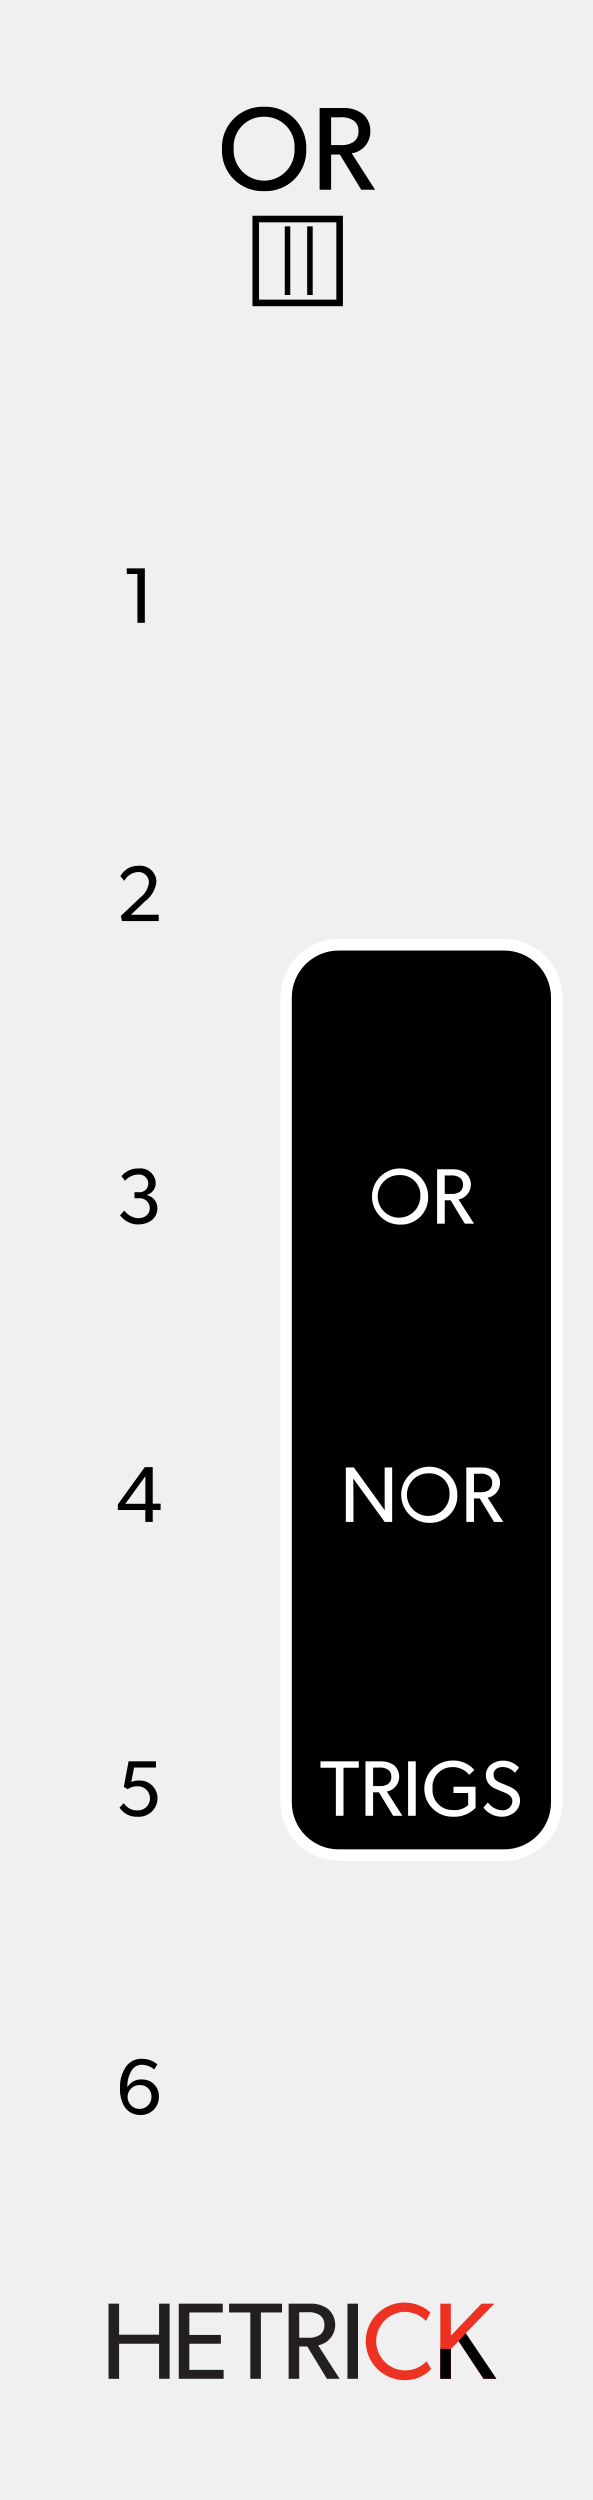
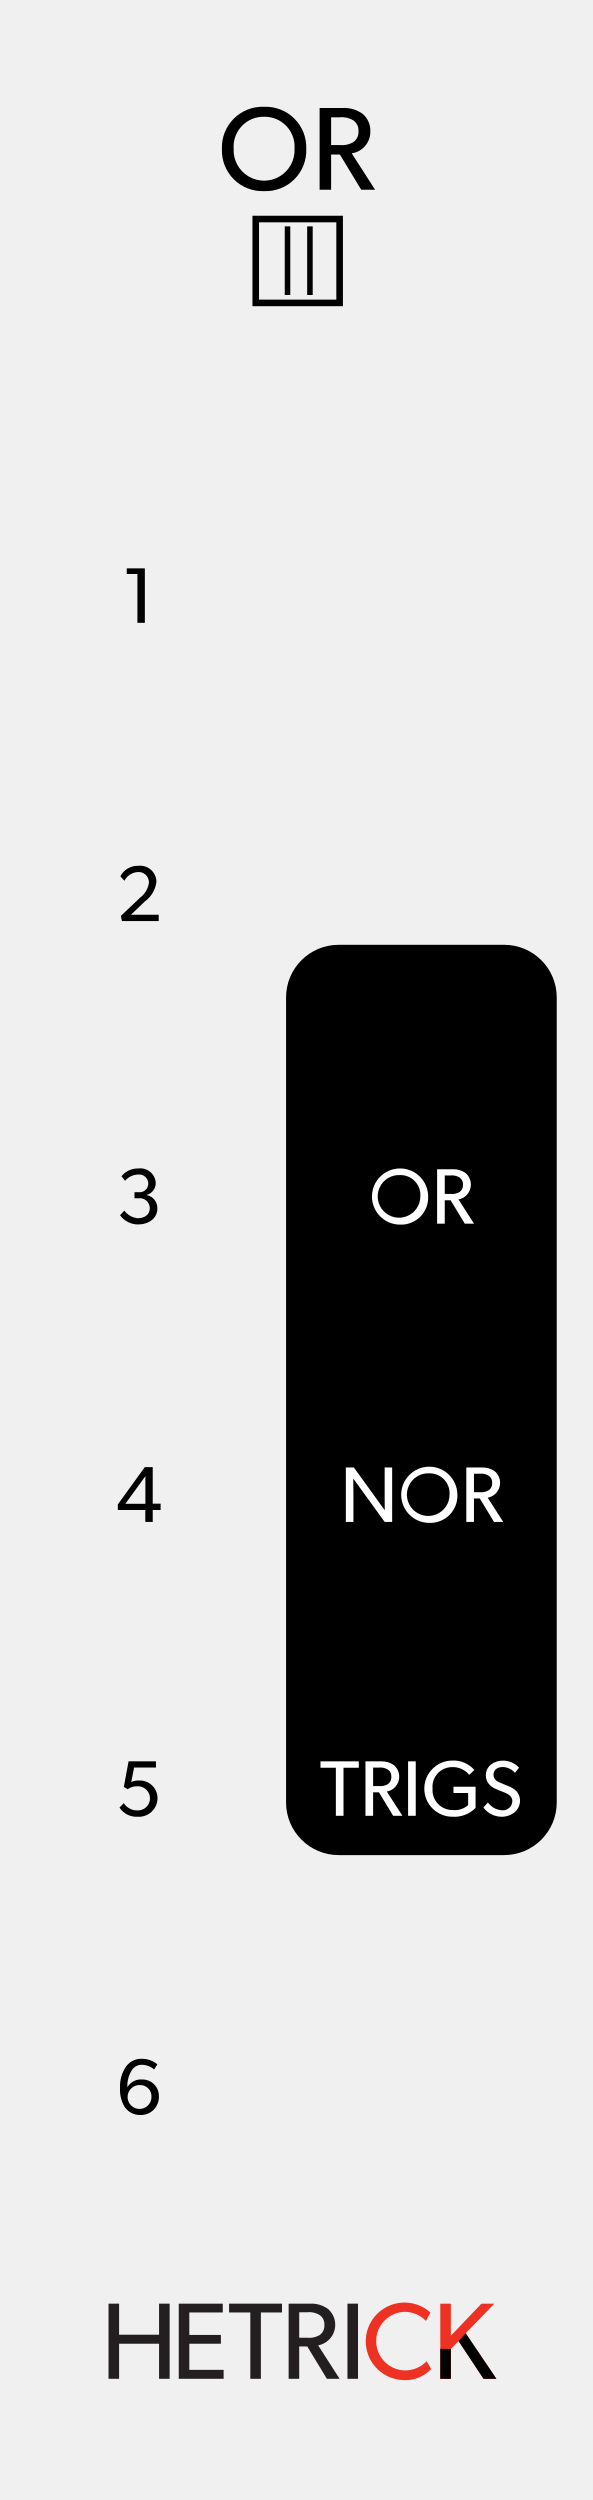
<svg xmlns="http://www.w3.org/2000/svg" id="svg8" width="90" height="380" viewBox="0 0 90 380">
  <g id="layer1">
    <path id="rect817" d="M0,0H90V380H0Z" transform="translate(0 0.00002)" style="fill: #f0f0f0" />
  </g>
  <g>
    <path d="M25.784,361.578H24.178v-5.331H18.102v5.331H16.496V350.155h1.606v4.719h6.076v-4.719h1.606Z" transform="translate(0 0.00002)" style="fill: #231f20" />
    <path d="M33.992,361.578H27.171V350.155h6.689v1.341H28.776v3.411h4.801v1.341h-4.801v3.973h5.215Z" transform="translate(0 0.00002)" style="fill: #231f20" />
    <path d="M42.865,351.496H39.653v10.083h-1.606V351.496H34.819v-1.341h8.046Z" transform="translate(0 0.00002)" style="fill: #231f20" />
    <path d="M51.622,361.578H49.685l-2.98-4.917H45.479v4.917h-1.606V350.155h3.228a4.373,4.373,0,0,1,2.748.795A3.185,3.185,0,0,1,48.36,356.496Zm-3.046-9.702a3.047,3.047,0,0,0-1.92-.414h-1.175v3.874h1.175a3.159,3.159,0,0,0,1.92-.397,1.727,1.727,0,0,0,.729-1.54A1.698,1.698,0,0,0,48.575,351.877Z" transform="translate(0 0.00002)" style="fill: #231f20" />
    <path d="M54.419,361.578H52.813V350.155h1.606Z" transform="translate(0 0.00002)" style="fill: #231f20" />
    <path d="M65.542,360.088A5.355,5.355,0,0,1,61.37,361.777a5.895,5.895,0,1,1,4.056-10.281l-.679,1.291a4.527,4.527,0,0,0-3.311-1.391,4.458,4.458,0,0,0,0,8.907,4.522,4.522,0,0,0,3.411-1.391Z" transform="translate(0 0.00002)" style="fill: #ed3224" />
    <path d="M75.452,361.578H73.499L69.707,355.85l-1.175,1.192v4.536H66.926V350.155h1.606v4.868l4.652-4.868h1.954l-4.354,4.503Z" transform="translate(0 0.00002)" style="fill: #ed3224" />
    <path d="M75.452,361.578H73.499L69.707,355.85l-1.175,1.192v4.536H66.926V357.019l1.606.023,1.175-1.192,1.076-1.192.616.914.497.737Z" transform="translate(0 0.00002)" />
  </g>
  <g>
    <path d="M40.142,29.052a6.172,6.172,0,0,1-6.41-6.41,6.172,6.172,0,0,1,6.41-6.41,6.172,6.172,0,0,1,6.41,6.41A6.172,6.172,0,0,1,40.142,29.052Zm0-11.307a4.546,4.546,0,0,0-4.627,4.861,4.633,4.633,0,1,0,9.255,0A4.546,4.546,0,0,0,40.142,17.745Z" transform="translate(0 0.00002)" />
    <path d="M57.009,28.836H54.902l-3.241-5.348h-1.332v5.348H48.582V16.413h3.512a4.754,4.754,0,0,1,2.988.864,3.274,3.274,0,0,1,1.207,2.629,3.304,3.304,0,0,1-2.827,3.403ZM53.695,18.285a3.311,3.311,0,0,0-2.088-.45H50.329v4.213h1.278a3.433,3.433,0,0,0,2.088-.432,1.878,1.878,0,0,0,.793-1.674A1.847,1.847,0,0,0,53.695,18.285Z" transform="translate(0 0.00002)" />
  </g>
-   <rect x="43.482" y="143.609" width="41.142" height="138.367" rx="8" ry="8" style="stroke: #fff;stroke-miterlimit: 10;stroke-width: 1.747px" />
+   <rect x="43.482" y="143.609" width="41.142" height="138.367" rx="8" ry="8" />
  <g>
    <path d="M60.81,186.144a4.27,4.27,0,1,1,4.27-4.27A4.111,4.111,0,0,1,60.81,186.144Zm0-7.532a3.242,3.242,0,1,0,3.083,3.238A3.028,3.028,0,0,0,60.81,178.612Z" transform="translate(0 0.00002)" style="fill: #fff" />
    <path d="M72.053,186H70.649l-2.158-3.562h-.888V186H66.44v-8.275h2.338a3.169,3.169,0,0,1,1.991.576,2.307,2.307,0,0,1-1.079,4.018Zm-2.207-7.028a2.205,2.205,0,0,0-1.391-.3h-.852v2.807h.852a2.284,2.284,0,0,0,1.391-.288,1.251,1.251,0,0,0,.528-1.115A1.231,1.231,0,0,0,69.846,178.972Z" transform="translate(0 0.00002)" style="fill: #fff" />
  </g>
  <g>
    <path d="M59.608,231.333H58.469l-4.773-6.596s.024,1.115.024,2.194V231.333H52.568v-8.275H53.791l4.689,6.501s-.012-1.02-.012-2.111v-4.39H59.608Z" transform="translate(0 0.00002)" style="fill: #fff" />
    <path d="M65.25,231.478a4.27,4.27,0,1,1,4.27-4.27A4.111,4.111,0,0,1,65.25,231.478Zm0-7.532a3.242,3.242,0,1,0,3.082,3.238A3.028,3.028,0,0,0,65.25,223.945Z" transform="translate(0 0.00002)" style="fill: #fff" />
    <path d="M76.492,231.333H75.089l-2.159-3.562H72.043V231.333H70.879v-8.275h2.339a3.169,3.169,0,0,1,1.991.576,2.307,2.307,0,0,1-1.079,4.018Zm-2.207-7.028a2.208,2.208,0,0,0-1.391-.3H72.043v2.807h.852a2.281,2.281,0,0,0,1.391-.288,1.25,1.25,0,0,0,.528-1.115A1.232,1.232,0,0,0,74.285,224.305Z" transform="translate(0 0.00002)" style="fill: #fff" />
  </g>
  <g>
    <path d="M54.539,268.696H52.213V276H51.05v-7.304H48.711v-.972h5.828Z" transform="translate(0 0.00002)" style="fill: #fff" />
    <path d="M61.163,276H59.76l-2.159-3.562h-.888V276H55.55v-8.275h2.339a3.171,3.171,0,0,1,1.991.576,2.308,2.308,0,0,1-1.08,4.018Zm-2.207-7.028a2.211,2.211,0,0,0-1.392-.3h-.852v2.807h.852a2.284,2.284,0,0,0,1.392-.288,1.249,1.249,0,0,0,.527-1.115A1.231,1.231,0,0,0,58.956,268.972Z" transform="translate(0 0.00002)" style="fill: #fff" />
    <path d="M63.193,276H62.03v-8.275h1.163Z" transform="translate(0 0.00002)" style="fill: #fff" />
    <path d="M72.286,274.801a4.51,4.51,0,0,1-3.515,1.344,4.27,4.27,0,0,1-.012-8.54,4.163,4.163,0,0,1,3.347,1.439l-.792.731a3.186,3.186,0,0,0-2.555-1.175A2.981,2.981,0,0,0,65.75,271.862a3.022,3.022,0,0,0,3.082,3.263,2.985,2.985,0,0,0,2.326-.756v-1.835H68.928v-.947h3.358Z" transform="translate(0 0.00002)" style="fill: #fff" />
    <path d="M78.18,275.496a3.132,3.132,0,0,1-2.027.648,3.463,3.463,0,0,1-2.674-1.392l.684-.779a2.798,2.798,0,0,0,2.099,1.188,1.449,1.449,0,0,0,1.619-1.392c0-.863-.924-1.199-1.344-1.367-.432-.168-1.007-.396-1.319-.552a2.661,2.661,0,0,1-.827-.588,1.988,1.988,0,0,1-.54-1.439,2.061,2.061,0,0,1,.756-1.595,2.907,2.907,0,0,1,1.907-.611,3.224,3.224,0,0,1,2.374,1.067l-.611.791a2.517,2.517,0,0,0-1.823-.888c-.815,0-1.438.384-1.438,1.151s.563,1.056,1.067,1.26l1.522.636a3.216,3.216,0,0,1,.936.672,2.13,2.13,0,0,1,.504,1.391A2.305,2.305,0,0,1,78.18,275.496Z" transform="translate(0 0.00002)" style="fill: #fff" />
  </g>
  <g>
    <path d="M20.935,186.12a3.409,3.409,0,0,1-2.687-1.403l.648-.708a2.879,2.879,0,0,0,2.015,1.163c1.08,0,1.859-.54,1.859-1.535a1.517,1.517,0,0,0-1.715-1.499h-.612v-.923h.612a1.32,1.32,0,0,0,1.487-1.343,1.392,1.392,0,0,0-1.559-1.343,2.74,2.74,0,0,0-1.979.947l-.54-.696a3.227,3.227,0,0,1,2.615-1.175,2.333,2.333,0,0,1,2.591,2.147,1.859,1.859,0,0,1-1.344,1.871v.036a2.005,2.005,0,0,1,1.595,2.027C23.921,185.196,22.614,186.12,20.935,186.12Z" transform="translate(0 0.00002)" />
    <path d="M21.331,321.478a2.781,2.781,0,0,1-2.507-1.428,5.119,5.119,0,0,1-.576-2.698,5.265,5.265,0,0,1,.972-3.322,2.84,2.84,0,0,1,2.375-1.092,3.655,3.655,0,0,1,2.327.84l-.492.779a2.806,2.806,0,0,0-1.823-.707,1.745,1.745,0,0,0-1.535.768,4.373,4.373,0,0,0-.708,2.639,2.367,2.367,0,0,1,2.243-1.176,2.49,2.49,0,0,1,2.542,2.543A2.717,2.717,0,0,1,21.331,321.478Zm-.024-4.546a1.814,1.814,0,1,0,1.715,1.812A1.698,1.698,0,0,0,21.307,316.932Z" transform="translate(0 0.00002)" />
    <path d="M20.887,276.145a3.063,3.063,0,0,1-2.723-1.392l.648-.672a2.406,2.406,0,0,0,2.062,1.104,1.837,1.837,0,1,0,0-3.67,2.364,2.364,0,0,0-1.463.443l-.588-.348.72-3.886h4.162v.936H20.383l-.432,2.195a2.887,2.887,0,0,1,1.175-.216,2.693,2.693,0,0,1,2.818,2.71A2.842,2.842,0,0,1,20.887,276.145Z" transform="translate(0 0.00002)" />
    <path d="M24.413,229.522H23.214V231.333H22.086v-1.811H17.913v-.852l4.089-5.661h1.211v5.553h1.199Zm-2.314-.947V224.377l-3.046,4.198Z" transform="translate(0 0.00002)" />
    <path d="M22.016,94.667H20.888V87.243H19.269V86.392h2.747Z" transform="translate(0 0.00002)" />
    <path d="M24.125,140H18.537l-.168-.78,2.926-2.771a3.46,3.46,0,0,0,1.343-2.291,1.563,1.563,0,0,0-1.703-1.607,2.45,2.45,0,0,0-2.027,1.331l-.611-.684a2.948,2.948,0,0,1,2.71-1.595,2.476,2.476,0,0,1,2.771,2.435,4.323,4.323,0,0,1-1.751,2.975l-2.123,2.027h4.222Z" transform="translate(0 0.00002)" />
  </g>
  <rect x="38.873" y="33.292" width="12.75" height="12.75" style="fill: none;stroke: #000;stroke-miterlimit: 10" />
  <g>
    <path d="M44.123,44.84H43.283V34.407H44.123Z" transform="translate(0 0.00002)" />
-     <path d="M47.531,44.84h-.84V34.407h.84Z" transform="translate(0 0.00002)" />
+     <path d="M47.53,44.84h-.839V34.407h.839Z" transform="translate(0 0.00002)" />
  </g>
</svg>
